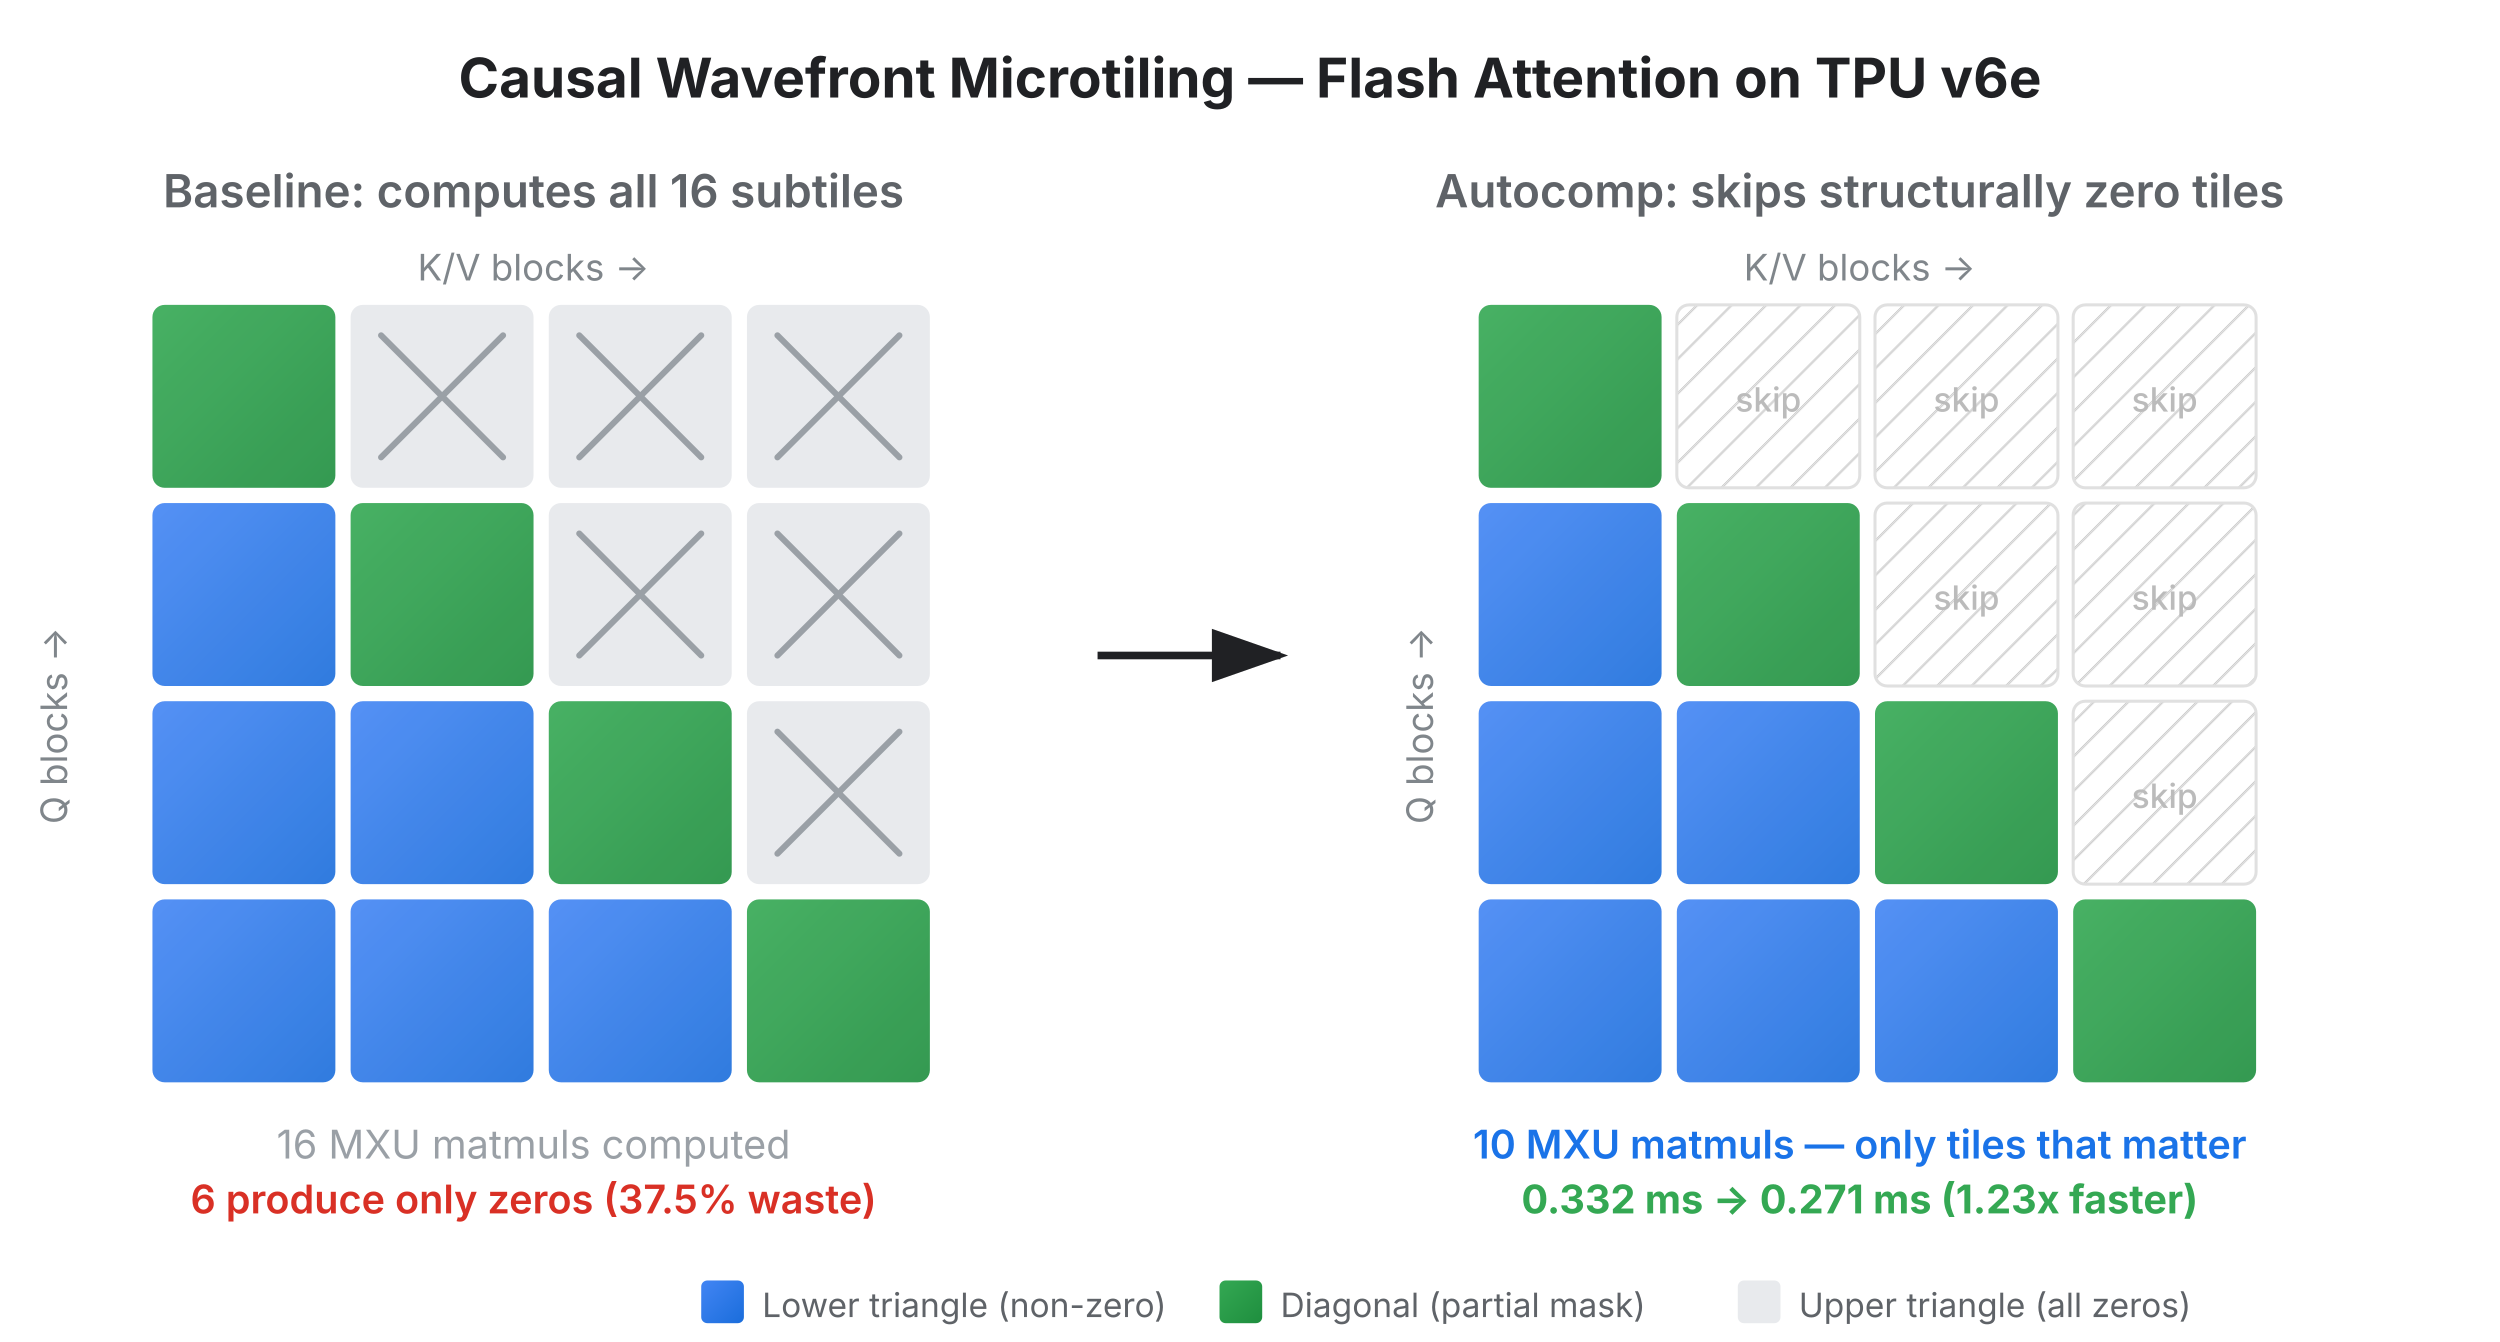
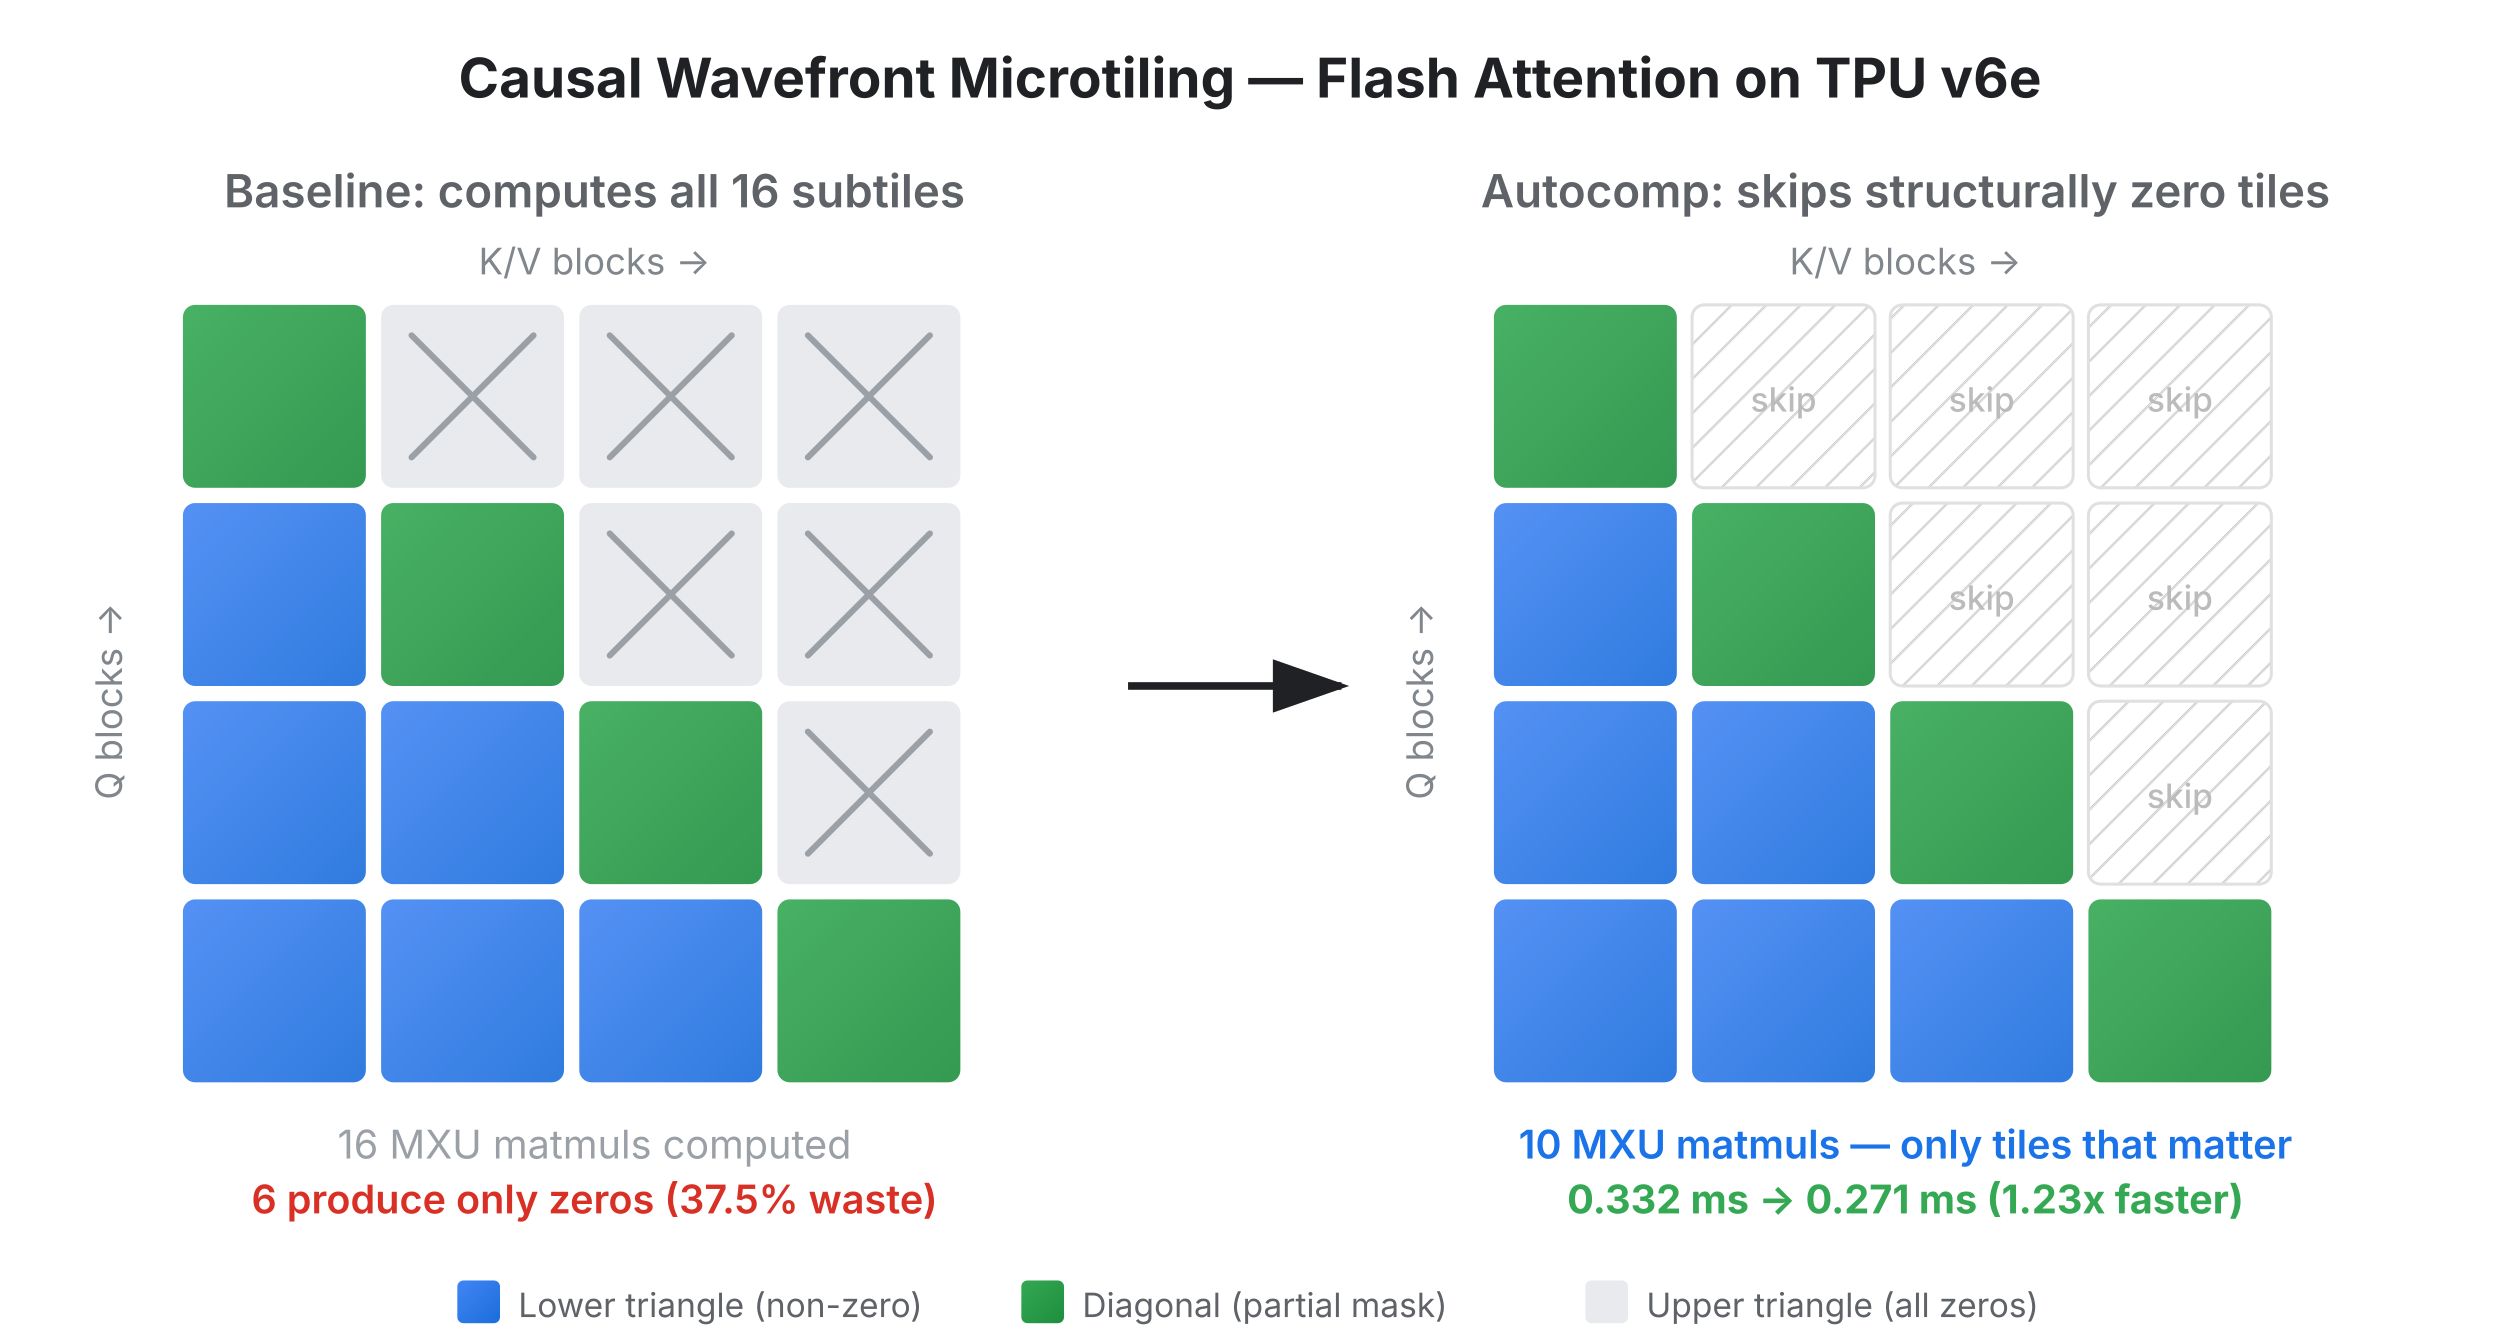
<svg xmlns="http://www.w3.org/2000/svg" viewBox="0 0 820 440" font-family="Inter, Helvetica Neue, sans-serif">
  <defs>
    <linearGradient id="active" x1="0" y1="0" x2="1" y2="1">
      <stop offset="0%" stop-color="#4285F4" />
      <stop offset="100%" stop-color="#1a6ddb" />
    </linearGradient>
    <linearGradient id="diag" x1="0" y1="0" x2="1" y2="1">
      <stop offset="0%" stop-color="#34A853" />
      <stop offset="100%" stop-color="#1e8e3e" />
    </linearGradient>
    <pattern id="hatch" patternUnits="userSpaceOnUse" width="8" height="8" patternTransform="rotate(45)">
      <line x1="0" y1="0" x2="0" y2="8" stroke="#ccc" stroke-width="1.5" />
    </pattern>
    <marker id="arrowhead" markerWidth="10" markerHeight="7" refX="9" refY="3.5" orient="auto">
      <polygon points="0 0, 10 3.5, 0 7" fill="#202124" />
    </marker>
  </defs>
  <text x="410" y="32" text-anchor="middle" font-size="18" font-weight="700" fill="#202124">Causal Wavefront Microtiling — Flash Attention on TPU v6e</text>
-   <text x="175" y="68" text-anchor="middle" font-size="15" font-weight="600" fill="#5f6368">Baseline: computes all 16 subtiles</text>
-   <text x="175" y="92" text-anchor="middle" font-size="12" fill="#80868b">K/V blocks →</text>
-   <text x="22" y="238" text-anchor="middle" font-size="12" fill="#80868b" transform="rotate(-90 22 238)">Q blocks →</text>
-   <rect x="50" y="100" width="60" height="60" rx="4" fill="url(#diag)" opacity="0.9" />
-   <rect x="115" y="100" width="60" height="60" rx="4" fill="#e8eaed" />
-   <rect x="180" y="100" width="60" height="60" rx="4" fill="#e8eaed" />
-   <rect x="245" y="100" width="60" height="60" rx="4" fill="#e8eaed" />
-   <rect x="50" y="165" width="60" height="60" rx="4" fill="url(#active)" opacity="0.9" />
-   <rect x="115" y="165" width="60" height="60" rx="4" fill="url(#diag)" opacity="0.9" />
-   <rect x="180" y="165" width="60" height="60" rx="4" fill="#e8eaed" />
-   <rect x="245" y="165" width="60" height="60" rx="4" fill="#e8eaed" />
-   <rect x="50" y="230" width="60" height="60" rx="4" fill="url(#active)" opacity="0.9" />
-   <rect x="115" y="230" width="60" height="60" rx="4" fill="url(#active)" opacity="0.9" />
-   <rect x="180" y="230" width="60" height="60" rx="4" fill="url(#diag)" opacity="0.9" />
-   <rect x="245" y="230" width="60" height="60" rx="4" fill="#e8eaed" />
-   <rect x="50" y="295" width="60" height="60" rx="4" fill="url(#active)" opacity="0.9" />
-   <rect x="115" y="295" width="60" height="60" rx="4" fill="url(#active)" opacity="0.9" />
-   <rect x="180" y="295" width="60" height="60" rx="4" fill="url(#active)" opacity="0.9" />
-   <rect x="245" y="295" width="60" height="60" rx="4" fill="url(#diag)" opacity="0.9" />
+   <text x="195" y="68" text-anchor="middle" font-size="15" font-weight="600" fill="#5f6368">Baseline: computes all 16 subtiles</text>
+   <text x="195" y="90" text-anchor="middle" font-size="12" fill="#80868b">K/V blocks →</text>
+   <text x="40" y="230" text-anchor="middle" font-size="12" fill="#80868b" transform="rotate(-90 40 230)">Q blocks →</text>
+   <rect x="60" y="100" width="60" height="60" rx="4" fill="url(#diag)" opacity="0.9" />
+   <rect x="125" y="100" width="60" height="60" rx="4" fill="#e8eaed" />
+   <rect x="190" y="100" width="60" height="60" rx="4" fill="#e8eaed" />
+   <rect x="255" y="100" width="60" height="60" rx="4" fill="#e8eaed" />
+   <rect x="60" y="165" width="60" height="60" rx="4" fill="url(#active)" opacity="0.9" />
+   <rect x="125" y="165" width="60" height="60" rx="4" fill="url(#diag)" opacity="0.9" />
+   <rect x="190" y="165" width="60" height="60" rx="4" fill="#e8eaed" />
+   <rect x="255" y="165" width="60" height="60" rx="4" fill="#e8eaed" />
+   <rect x="60" y="230" width="60" height="60" rx="4" fill="url(#active)" opacity="0.9" />
+   <rect x="125" y="230" width="60" height="60" rx="4" fill="url(#active)" opacity="0.9" />
+   <rect x="190" y="230" width="60" height="60" rx="4" fill="url(#diag)" opacity="0.9" />
+   <rect x="255" y="230" width="60" height="60" rx="4" fill="#e8eaed" />
+   <rect x="60" y="295" width="60" height="60" rx="4" fill="url(#active)" opacity="0.9" />
+   <rect x="125" y="295" width="60" height="60" rx="4" fill="url(#active)" opacity="0.9" />
+   <rect x="190" y="295" width="60" height="60" rx="4" fill="url(#active)" opacity="0.9" />
+   <rect x="255" y="295" width="60" height="60" rx="4" fill="url(#diag)" opacity="0.9" />
  <g stroke="#9aa0a6" stroke-width="2" stroke-linecap="round">
-     <line x1="125" y1="110" x2="165" y2="150" />
-     <line x1="165" y1="110" x2="125" y2="150" />
-     <line x1="190" y1="110" x2="230" y2="150" />
-     <line x1="230" y1="110" x2="190" y2="150" />
-     <line x1="255" y1="110" x2="295" y2="150" />
-     <line x1="295" y1="110" x2="255" y2="150" />
-     <line x1="190" y1="175" x2="230" y2="215" />
-     <line x1="230" y1="175" x2="190" y2="215" />
-     <line x1="255" y1="175" x2="295" y2="215" />
-     <line x1="295" y1="175" x2="255" y2="215" />
-     <line x1="255" y1="240" x2="295" y2="280" />
-     <line x1="295" y1="240" x2="255" y2="280" />
+     <line x1="135" y1="110" x2="175" y2="150" />
+     <line x1="175" y1="110" x2="135" y2="150" />
+     <line x1="200" y1="110" x2="240" y2="150" />
+     <line x1="240" y1="110" x2="200" y2="150" />
+     <line x1="265" y1="110" x2="305" y2="150" />
+     <line x1="305" y1="110" x2="265" y2="150" />
+     <line x1="200" y1="175" x2="240" y2="215" />
+     <line x1="240" y1="175" x2="200" y2="215" />
+     <line x1="265" y1="175" x2="305" y2="215" />
+     <line x1="305" y1="175" x2="265" y2="215" />
+     <line x1="265" y1="240" x2="305" y2="280" />
+     <line x1="305" y1="240" x2="265" y2="280" />
  </g>
-   <text x="175" y="380" text-anchor="middle" font-size="13" fill="#9aa0a6">16 MXU matmuls computed</text>
-   <text x="175" y="398" text-anchor="middle" font-size="13" font-weight="600" fill="#d93025">6 produce only zeros (37.5% waste)</text>
-   <line x1="360" y1="215" x2="420" y2="215" stroke="#202124" stroke-width="2.5" marker-end="url(#arrowhead)" />
-   <text x="610" y="68" text-anchor="middle" font-size="15" font-weight="600" fill="#5f6368">Autocomp: skips structurally zero tiles</text>
-   <text x="610" y="92" text-anchor="middle" font-size="12" fill="#80868b">K/V blocks →</text>
-   <text x="470" y="238" text-anchor="middle" font-size="12" fill="#80868b" transform="rotate(-90 470 238)">Q blocks →</text>
-   <rect x="485" y="100" width="60" height="60" rx="4" fill="url(#diag)" opacity="0.9" />
-   <rect x="550" y="100" width="60" height="60" rx="4" fill="url(#hatch)" stroke="#e0e0e0" stroke-width="1" />
-   <rect x="615" y="100" width="60" height="60" rx="4" fill="url(#hatch)" stroke="#e0e0e0" stroke-width="1" />
-   <rect x="680" y="100" width="60" height="60" rx="4" fill="url(#hatch)" stroke="#e0e0e0" stroke-width="1" />
-   <rect x="485" y="165" width="60" height="60" rx="4" fill="url(#active)" opacity="0.9" />
-   <rect x="550" y="165" width="60" height="60" rx="4" fill="url(#diag)" opacity="0.9" />
-   <rect x="615" y="165" width="60" height="60" rx="4" fill="url(#hatch)" stroke="#e0e0e0" stroke-width="1" />
-   <rect x="680" y="165" width="60" height="60" rx="4" fill="url(#hatch)" stroke="#e0e0e0" stroke-width="1" />
-   <rect x="485" y="230" width="60" height="60" rx="4" fill="url(#active)" opacity="0.9" />
-   <rect x="550" y="230" width="60" height="60" rx="4" fill="url(#active)" opacity="0.9" />
-   <rect x="615" y="230" width="60" height="60" rx="4" fill="url(#diag)" opacity="0.9" />
-   <rect x="680" y="230" width="60" height="60" rx="4" fill="url(#hatch)" stroke="#e0e0e0" stroke-width="1" />
-   <rect x="485" y="295" width="60" height="60" rx="4" fill="url(#active)" opacity="0.9" />
-   <rect x="550" y="295" width="60" height="60" rx="4" fill="url(#active)" opacity="0.9" />
-   <rect x="615" y="295" width="60" height="60" rx="4" fill="url(#active)" opacity="0.9" />
-   <rect x="680" y="295" width="60" height="60" rx="4" fill="url(#diag)" opacity="0.9" />
+   <text x="195" y="380" text-anchor="middle" font-size="13" fill="#9aa0a6">16 MXU matmuls computed</text>
+   <text x="195" y="398" text-anchor="middle" font-size="13" font-weight="600" fill="#d93025">6 produce only zeros (37.5% waste)</text>
+   <line x1="370" y1="225" x2="440" y2="225" stroke="#202124" stroke-width="2.5" marker-end="url(#arrowhead)" />
+   <text x="625" y="68" text-anchor="middle" font-size="15" font-weight="600" fill="#5f6368">Autocomp: skips structurally zero tiles</text>
+   <text x="625" y="90" text-anchor="middle" font-size="12" fill="#80868b">K/V blocks →</text>
+   <text x="470" y="230" text-anchor="middle" font-size="12" fill="#80868b" transform="rotate(-90 470 230)">Q blocks →</text>
+   <rect x="490" y="100" width="60" height="60" rx="4" fill="url(#diag)" opacity="0.9" />
+   <rect x="555" y="100" width="60" height="60" rx="4" fill="url(#hatch)" stroke="#e0e0e0" stroke-width="1" />
+   <rect x="620" y="100" width="60" height="60" rx="4" fill="url(#hatch)" stroke="#e0e0e0" stroke-width="1" />
+   <rect x="685" y="100" width="60" height="60" rx="4" fill="url(#hatch)" stroke="#e0e0e0" stroke-width="1" />
+   <rect x="490" y="165" width="60" height="60" rx="4" fill="url(#active)" opacity="0.9" />
+   <rect x="555" y="165" width="60" height="60" rx="4" fill="url(#diag)" opacity="0.9" />
+   <rect x="620" y="165" width="60" height="60" rx="4" fill="url(#hatch)" stroke="#e0e0e0" stroke-width="1" />
+   <rect x="685" y="165" width="60" height="60" rx="4" fill="url(#hatch)" stroke="#e0e0e0" stroke-width="1" />
+   <rect x="490" y="230" width="60" height="60" rx="4" fill="url(#active)" opacity="0.9" />
+   <rect x="555" y="230" width="60" height="60" rx="4" fill="url(#active)" opacity="0.9" />
+   <rect x="620" y="230" width="60" height="60" rx="4" fill="url(#diag)" opacity="0.9" />
+   <rect x="685" y="230" width="60" height="60" rx="4" fill="url(#hatch)" stroke="#e0e0e0" stroke-width="1" />
+   <rect x="490" y="295" width="60" height="60" rx="4" fill="url(#active)" opacity="0.9" />
+   <rect x="555" y="295" width="60" height="60" rx="4" fill="url(#active)" opacity="0.9" />
+   <rect x="620" y="295" width="60" height="60" rx="4" fill="url(#active)" opacity="0.9" />
+   <rect x="685" y="295" width="60" height="60" rx="4" fill="url(#diag)" opacity="0.9" />
  <g font-size="11" fill="#bbb" text-anchor="middle" font-weight="500">
-     <text x="580" y="135">skip</text>
-     <text x="645" y="135">skip</text>
-     <text x="710" y="135">skip</text>
-     <text x="645" y="200">skip</text>
-     <text x="710" y="200">skip</text>
-     <text x="710" y="265">skip</text>
+     <text x="585" y="135">skip</text>
+     <text x="650" y="135">skip</text>
+     <text x="715" y="135">skip</text>
+     <text x="650" y="200">skip</text>
+     <text x="715" y="200">skip</text>
+     <text x="715" y="265">skip</text>
  </g>
-   <text x="610" y="380" text-anchor="middle" font-size="13" font-weight="600" fill="#1a73e8">10 MXU matmuls — only tiles that matter</text>
-   <text x="610" y="398" text-anchor="middle" font-size="13" font-weight="700" fill="#34A853">0.332 ms → 0.271 ms (1.23x faster)</text>
-   <g transform="translate(230, 420)">
+   <text x="625" y="380" text-anchor="middle" font-size="13" font-weight="600" fill="#1a73e8">10 MXU matmuls — only tiles that matter</text>
+   <text x="625" y="398" text-anchor="middle" font-size="13" font-weight="700" fill="#34A853">0.332 ms → 0.271 ms (1.23x faster)</text>
+   <g transform="translate(150, 420)">
    <rect x="0" y="0" width="14" height="14" rx="2" fill="url(#active)" />
    <text x="20" y="12" font-size="11" fill="#5f6368">Lower triangle (non-zero)</text>
-     <rect x="170" y="0" width="14" height="14" rx="2" fill="url(#diag)" />
-     <text x="190" y="12" font-size="11" fill="#5f6368">Diagonal (partial mask)</text>
-     <rect x="340" y="0" width="14" height="14" rx="2" fill="#e8eaed" />
-     <text x="360" y="12" font-size="11" fill="#5f6368">Upper triangle (all zeros)</text>
+     <rect x="185" y="0" width="14" height="14" rx="2" fill="url(#diag)" />
+     <text x="205" y="12" font-size="11" fill="#5f6368">Diagonal (partial mask)</text>
+     <rect x="370" y="0" width="14" height="14" rx="2" fill="#e8eaed" />
+     <text x="390" y="12" font-size="11" fill="#5f6368">Upper triangle (all zeros)</text>
  </g>
</svg>
